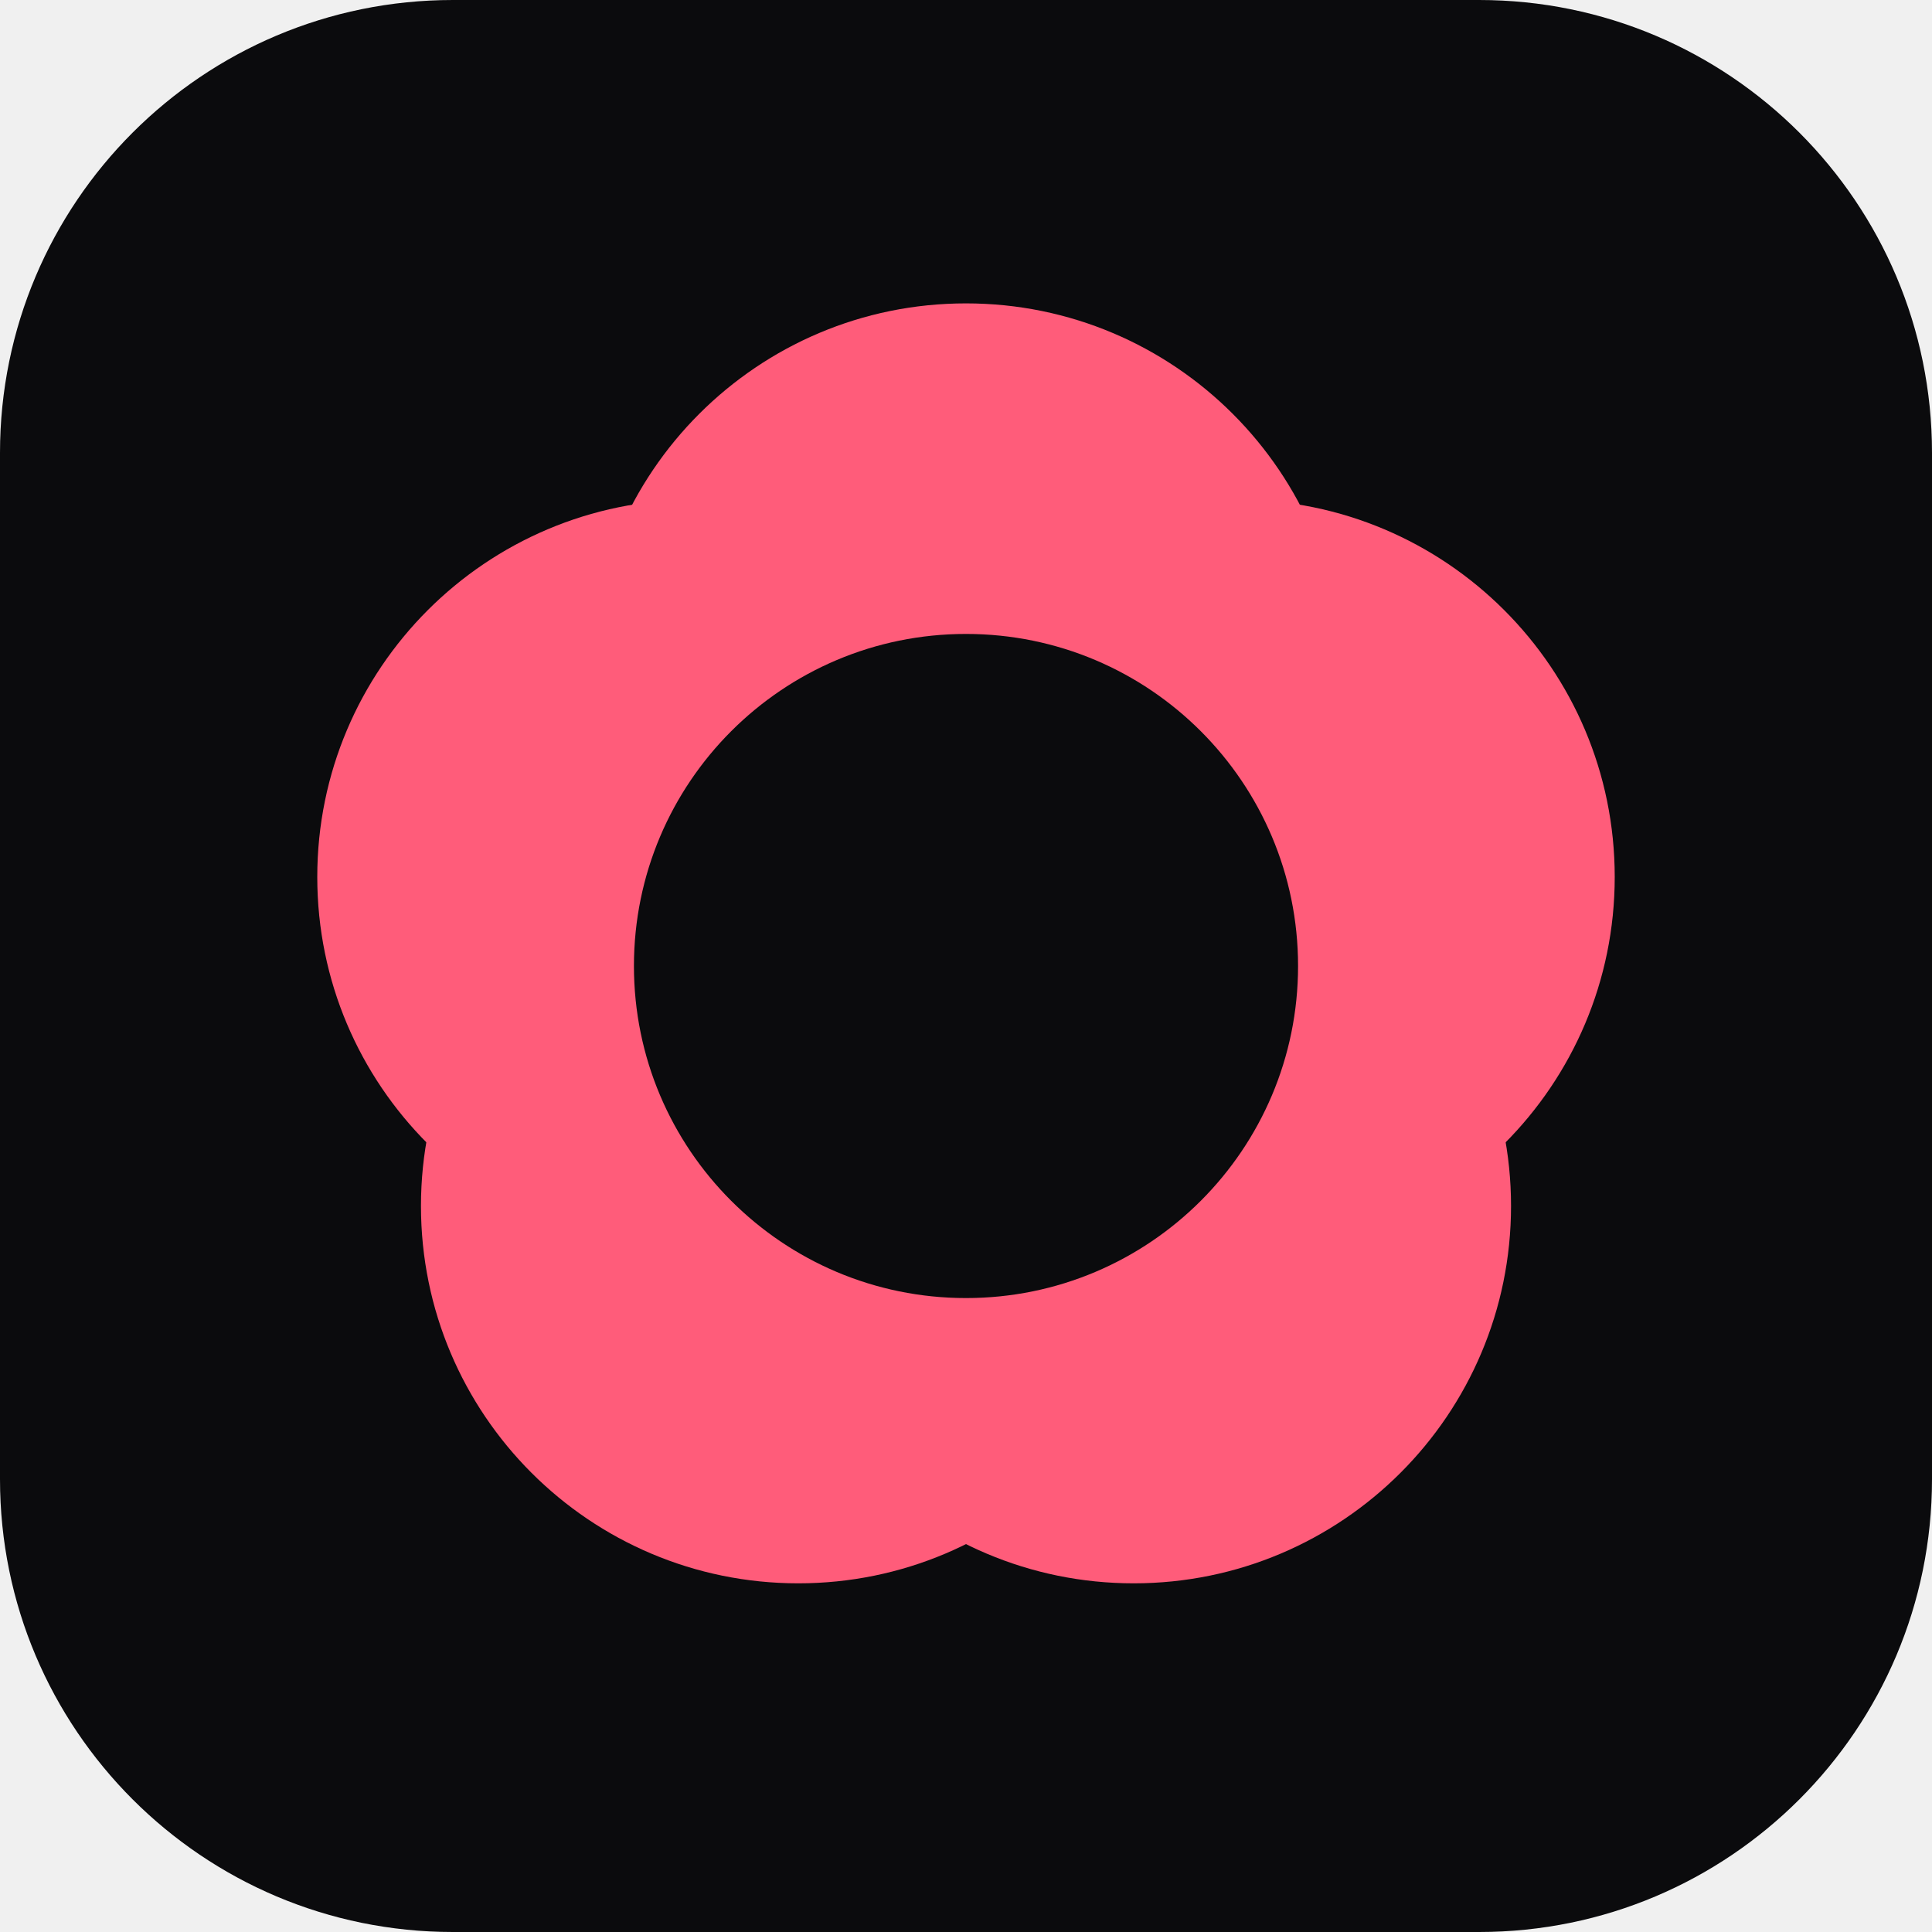
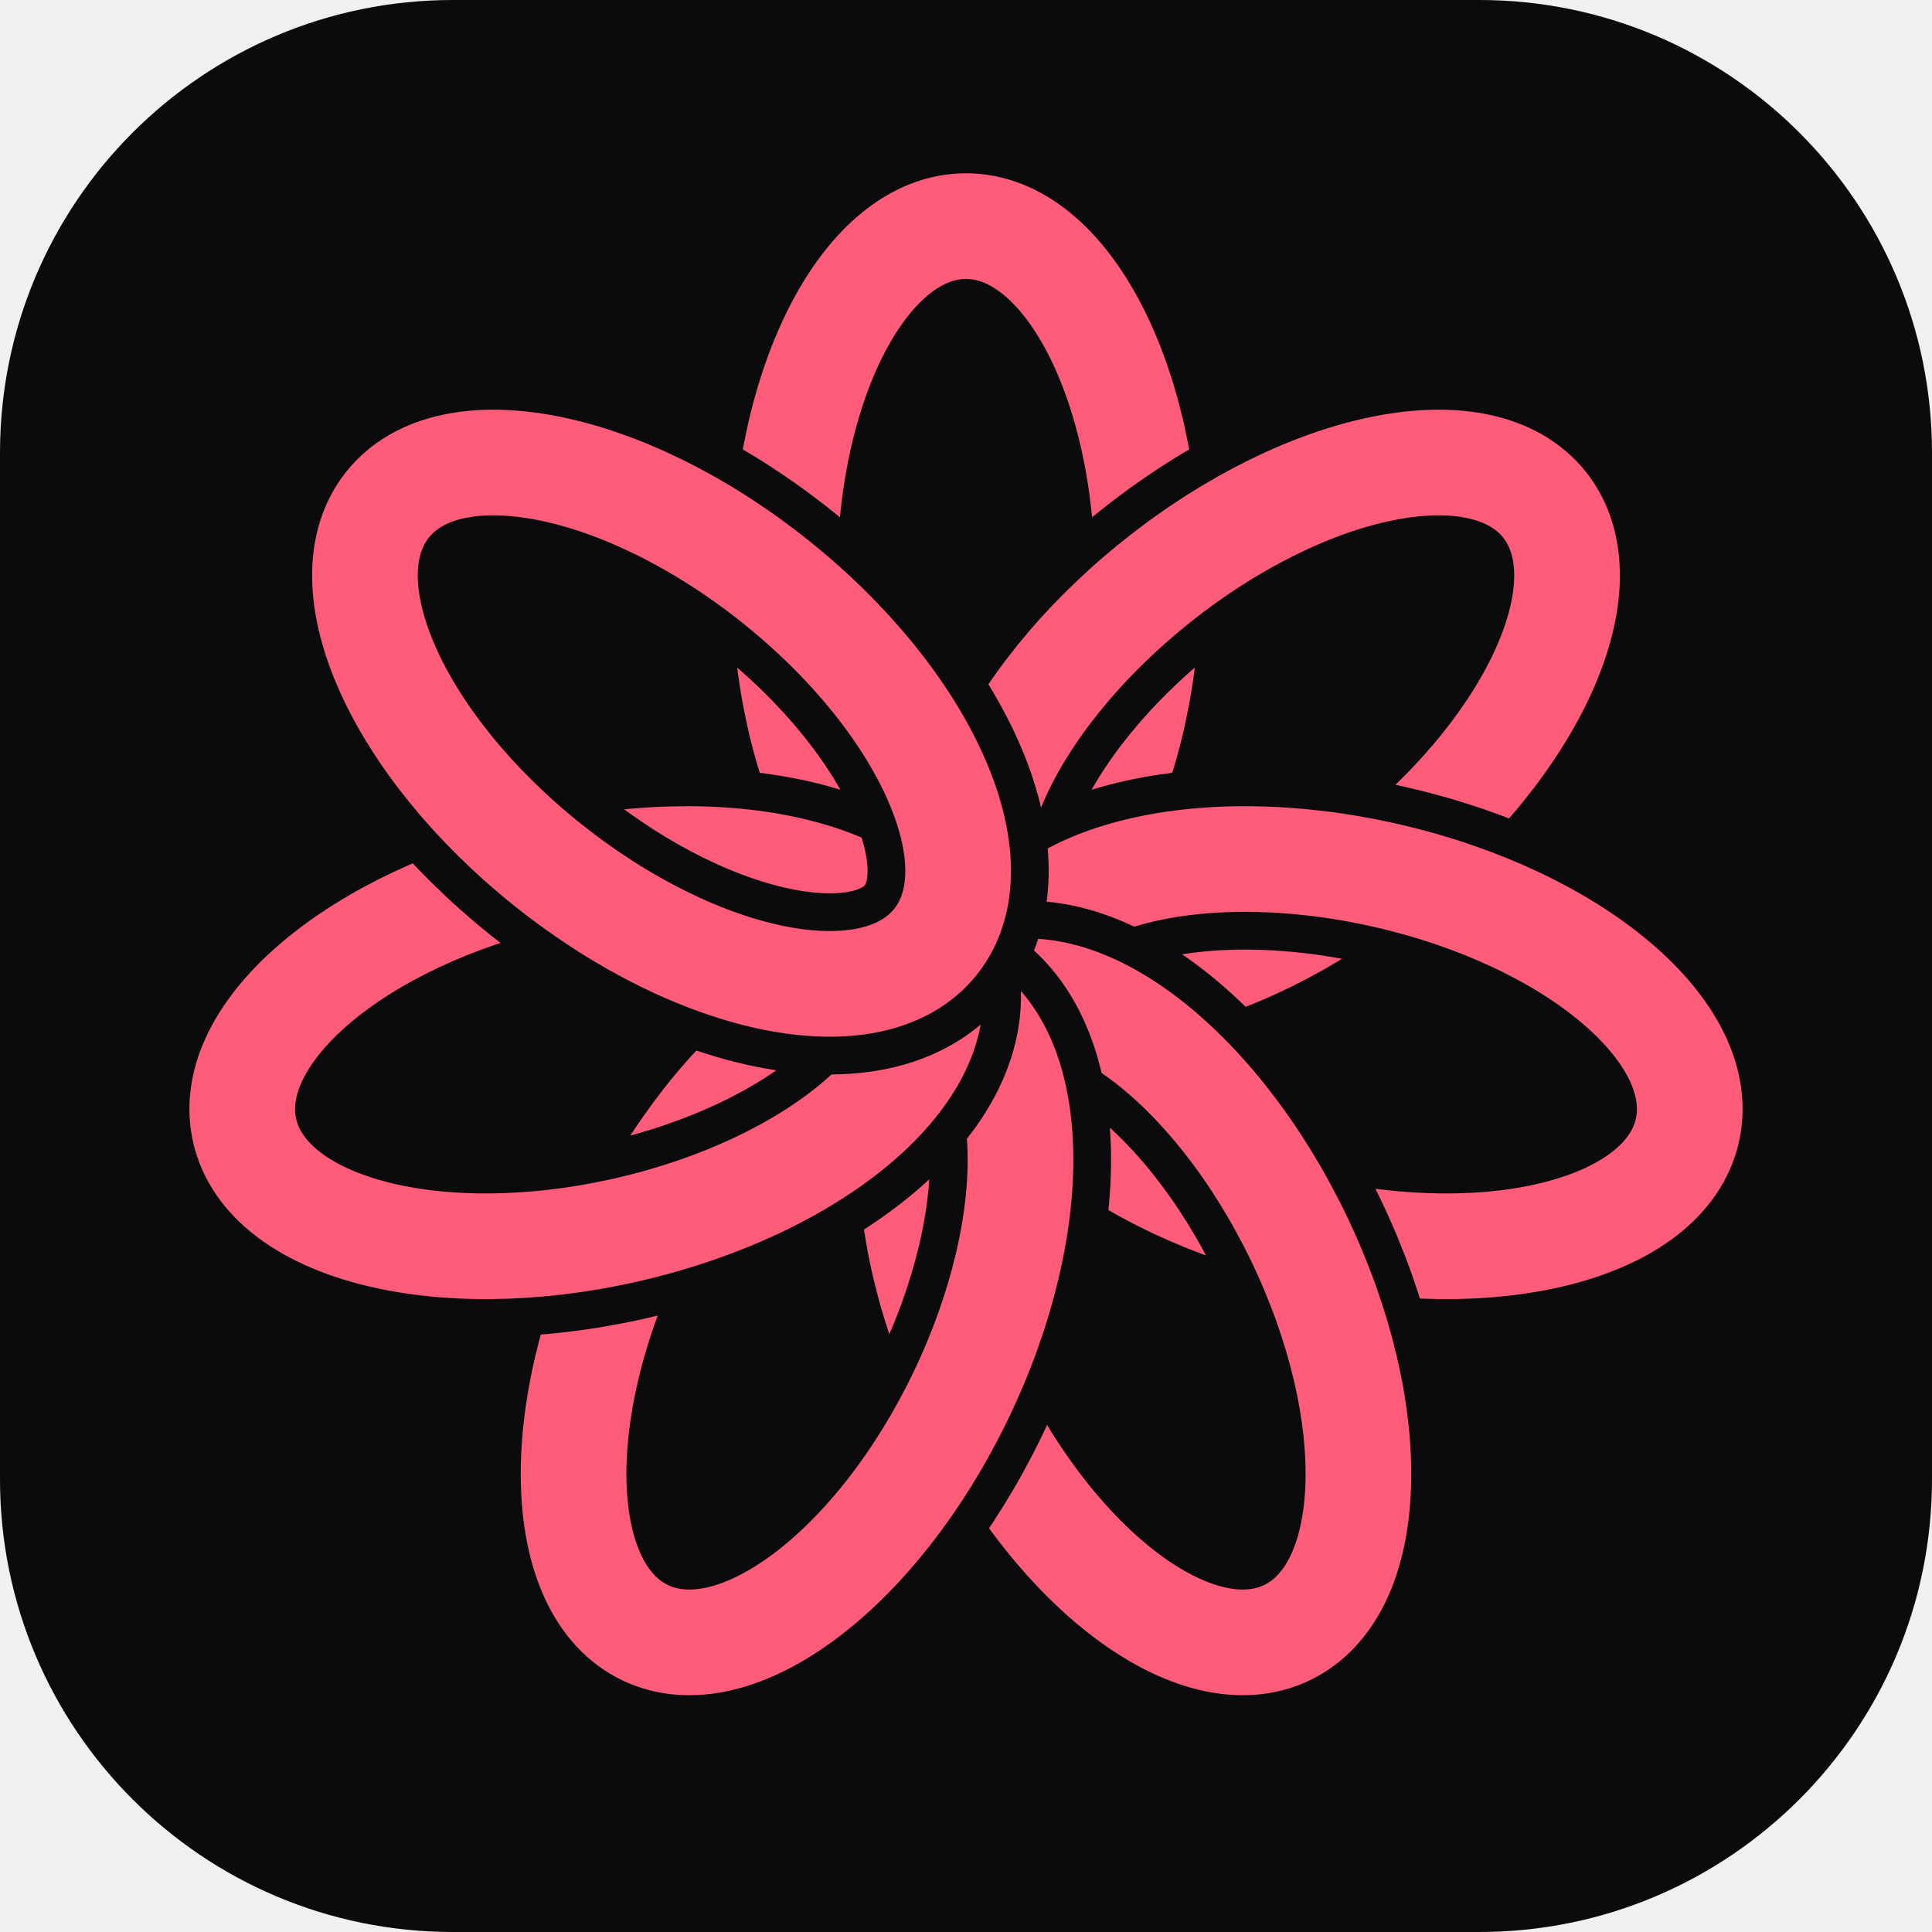
<svg xmlns="http://www.w3.org/2000/svg" viewBox="0 0 128 128" role="img" aria-labelledby="title">
  <rect width="128" height="128" rx="30" fill="#0b0b0d" />
  <defs>
-     <mask id="favicon-hole" maskUnits="userSpaceOnUse" x="0" y="0" width="128" height="128">
-       <rect width="128" height="128" fill="white" />
-       <circle cx="64" cy="64" r="22" fill="black" />
+     <ellipse id="favicon-loop" cx="64" cy="38.2" rx="12.04" ry="23.22" />
+     <mask id="favicon-weave" maskUnits="userSpaceOnUse" x="0" y="0" width="128" height="128">
+       <rect width="128" height="128" fill="black" />
+       <g fill="none" stroke-linecap="round" stroke-linejoin="round">
+         <use href="#favicon-loop" stroke="white" stroke-width="7" />
+         <g transform="rotate(51.4286 64 64)">
+           <use href="#favicon-loop" stroke="black" stroke-width="12" />
+           <use href="#favicon-loop" stroke="white" stroke-width="7" />
+         </g>
+         <g transform="rotate(102.8571 64 64)">
+           <use href="#favicon-loop" stroke="black" stroke-width="12" />
+           <use href="#favicon-loop" stroke="white" stroke-width="7" />
+         </g>
+         <g transform="rotate(154.2857 64 64)">
+           <use href="#favicon-loop" stroke="black" stroke-width="12" />
+           <use href="#favicon-loop" stroke="white" stroke-width="7" />
+         </g>
+         <g transform="rotate(205.7143 64 64)">
+           <use href="#favicon-loop" stroke="black" stroke-width="12" />
+           <use href="#favicon-loop" stroke="white" stroke-width="7" />
+         </g>
+         <g transform="rotate(257.1429 64 64)">
+           <use href="#favicon-loop" stroke="black" stroke-width="12" />
+           <use href="#favicon-loop" stroke="white" stroke-width="7" />
+         </g>
+         <g transform="rotate(308.5714 64 64)">
+           <use href="#favicon-loop" stroke="black" stroke-width="12" />
+           <use href="#favicon-loop" stroke="white" stroke-width="7" />
+         </g>
+       </g>
    </mask>
  </defs>
-   <g fill="#ff5c7a" mask="url(#favicon-hole)">
-     <circle cx="64" cy="45.1" r="25" />
-     <circle cx="81.98" cy="58.1" r="25" />
-     <circle cx="75.11" cy="79.9" r="25" />
-     <circle cx="52.89" cy="79.9" r="25" />
-     <circle cx="46.02" cy="58.1" r="25" />
-   </g>
+   <rect width="128" height="128" fill="#ff5c7a" mask="url(#favicon-weave)" />
</svg>
